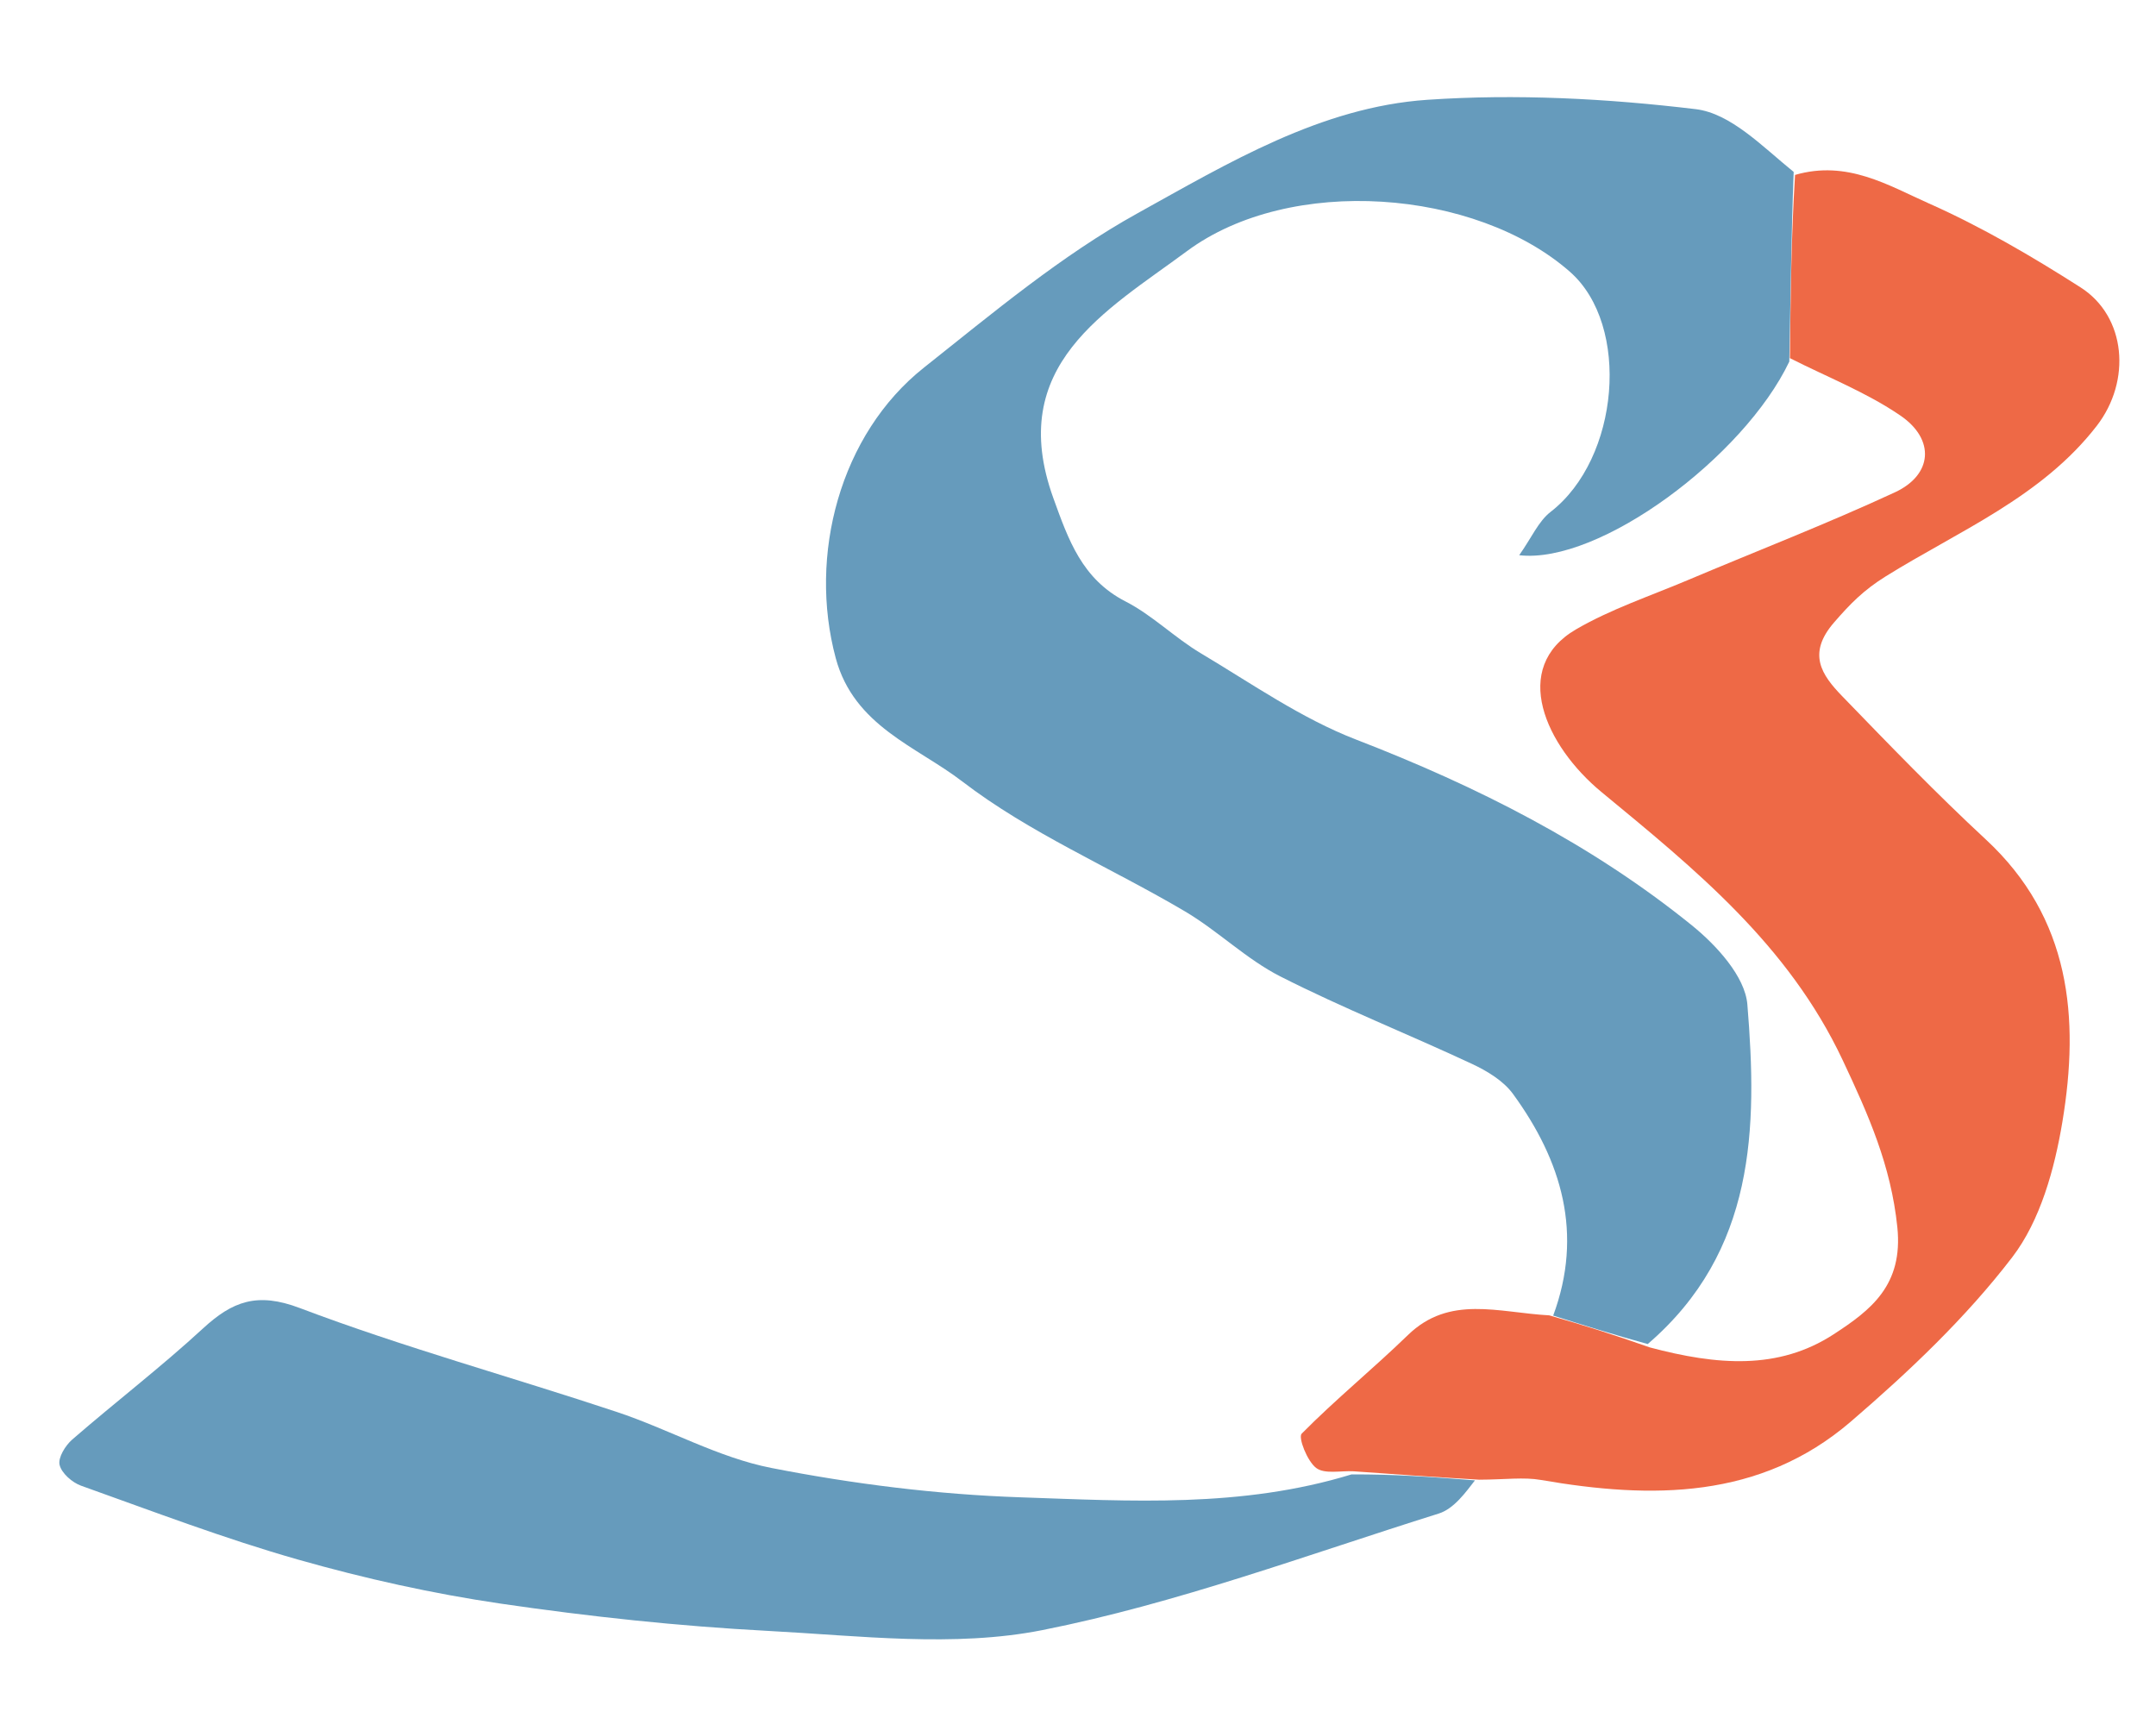
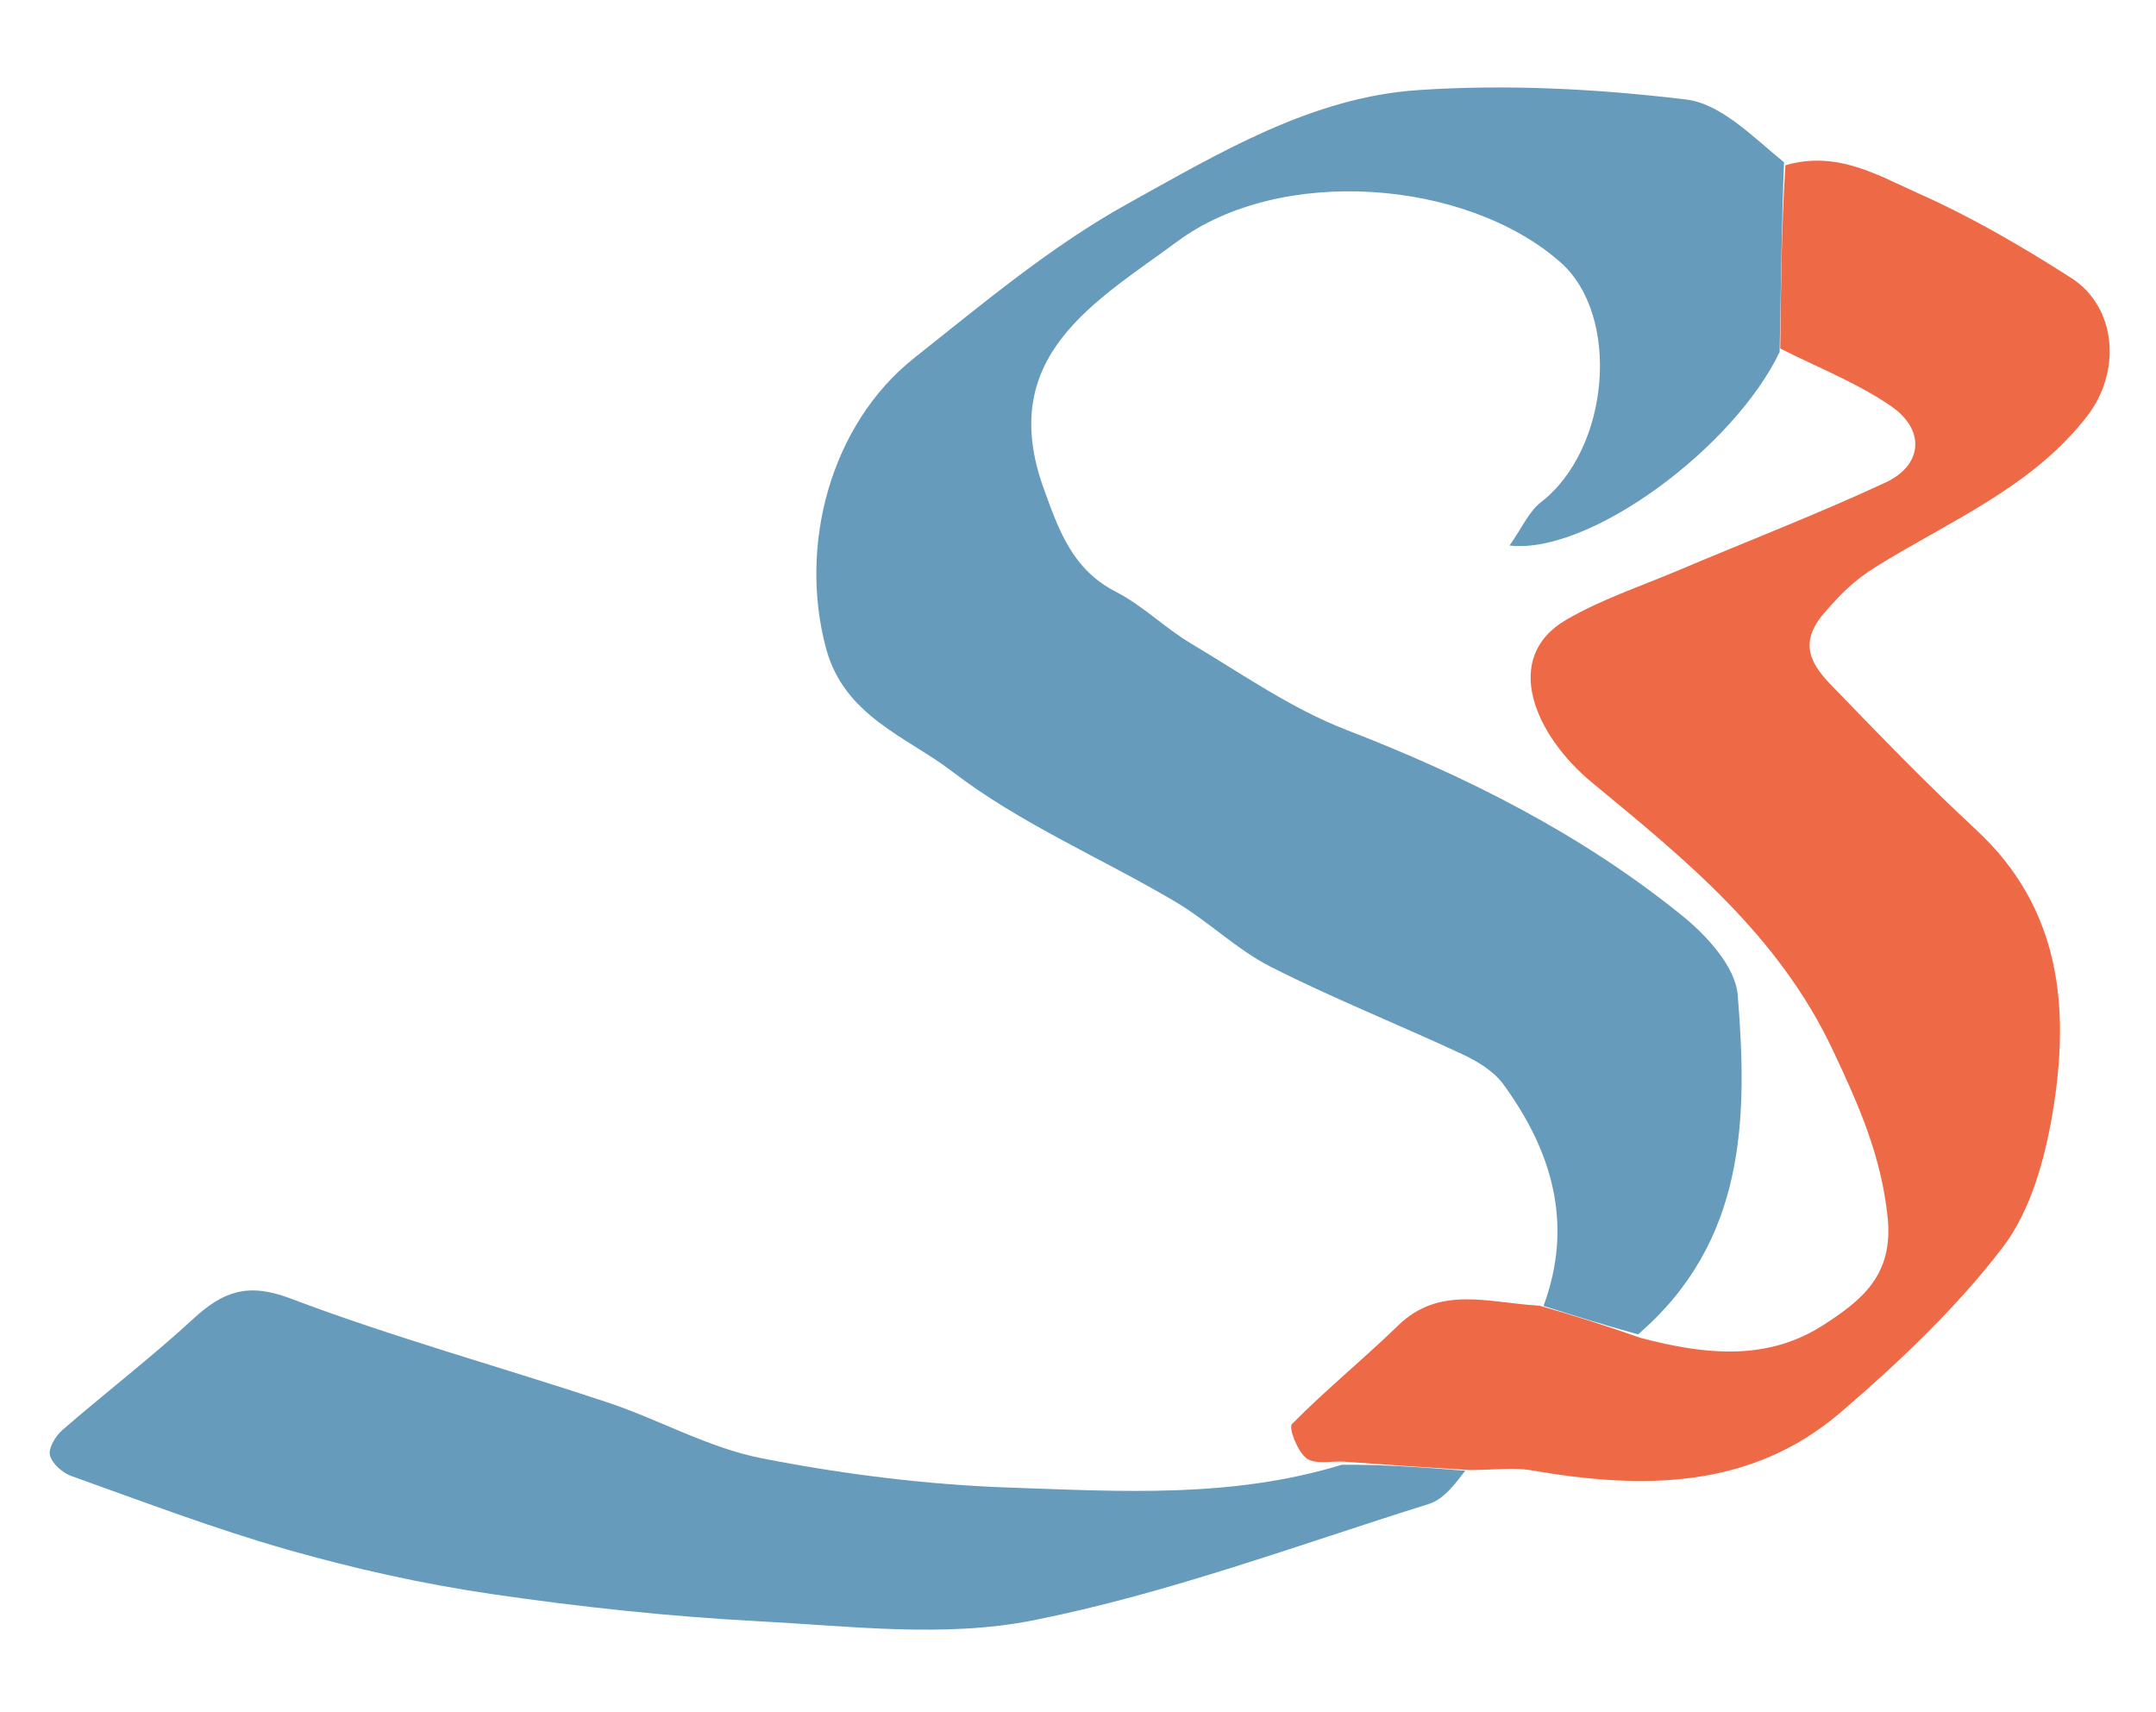
- <svg xmlns="http://www.w3.org/2000/svg" version="1.1" id="Layer_1" x="0px" y="0px" width="100%" viewBox="0 0 223 177" enable-background="new 0 0 223 177" xml:space="preserve">
-   <path fill="#000000" opacity="0" stroke="none" d=" M140,178   C93.333,178 47.167,178 1,178   C1,119 1,60 1,1   C75.333,1 149.667,1 224,1   C224,60 224,119 224,178   C196.167,178 168.333,178 140,178  M153.891,153.027   C155.722,153.024 157.599,152.753 159.376,153.062   C170.844,155.054 182.07,155.075 191.437,147.026   C197.454,141.855 203.334,136.289 208.132,130.025   C211.039,126.23 212.51,120.889 213.318,116.025   C215.106,105.262 214.179,94.956 205.395,86.818   C200.268,82.068 195.406,77.025 190.542,72.001   C188.41,69.799 186.896,67.61 189.704,64.373   C191.36,62.464 192.737,61.047 195.039,59.613   C202.598,54.905 211.178,51.413 216.877,44.037   C220.463,39.395 219.927,32.743 215.197,29.722   C210.163,26.507 204.951,23.459 199.505,21.038   C195.307,19.172 191.051,16.525 185.715,17.216   C182.283,15.152 179.016,11.725 175.388,11.289   C166.215,10.187 156.83,9.693 147.623,10.322   C136.632,11.073 127.038,16.861 117.663,22.055   C109.767,26.428 102.687,32.371 95.565,38.02   C86.872,44.916 83.581,57.446 86.444,68.071   C88.337,75.097 94.835,77.217 99.517,80.811   C106.508,86.177 114.88,89.724 122.545,94.247   C125.974,96.271 128.904,99.197 132.429,100.987   C138.892,104.269 145.658,106.951 152.232,110.024   C153.805,110.759 155.496,111.775 156.487,113.132   C161.542,120.058 163.787,127.602 159.832,136.013   C154.963,135.75 149.93,133.899 145.623,138.078   C142.037,141.559 138.143,144.724 134.635,148.276   C134.254,148.662 135.205,151.12 136.137,151.823   C137.012,152.484 138.681,152.094 139.566,152.817   C128.389,155.981 116.919,155.243 105.57,154.859   C96.936,154.567 88.25,153.481 79.77,151.819   C74.283,150.744 69.182,147.82 63.805,146.032   C52.885,142.399 41.753,139.35 31.003,135.28   C26.593,133.611 24.041,134.588 20.981,137.406   C16.639,141.405 11.936,145.009 7.473,148.881   C6.761,149.499 5.987,150.756 6.163,151.501   C6.365,152.363 7.464,153.328 8.385,153.657   C15.831,156.313 23.238,159.141 30.832,161.299   C37.711,163.255 44.753,164.824 51.826,165.859   C60.967,167.196 70.192,168.186 79.415,168.673   C88.881,169.173 98.69,170.402 107.81,168.593   C121.727,165.833 135.202,160.801 148.805,156.54   C150.399,156.041 151.611,154.321 153.891,153.027  z" />
-   <path fill="#669BBC" opacity="1" stroke="none" d=" M160.65,136.065   C163.787,127.602 161.542,120.058 156.487,113.132   C155.496,111.775 153.805,110.759 152.232,110.024   C145.658,106.951 138.892,104.269 132.429,100.987   C128.904,99.197 125.974,96.271 122.545,94.247   C114.88,89.724 106.508,86.177 99.517,80.811   C94.835,77.217 88.337,75.097 86.444,68.071   C83.581,57.446 86.872,44.916 95.565,38.02   C102.687,32.371 109.767,26.428 117.663,22.055   C127.038,16.861 136.632,11.073 147.623,10.322   C156.83,9.693 166.215,10.187 175.388,11.289   C179.016,11.725 182.283,15.152 185.524,17.783   C185.267,24.58 185.201,30.81 185.071,37.398   C180.363,47.277 165.42,58.382 157.135,57.422   C158.424,55.598 159.128,53.91 160.385,52.938   C167.504,47.433 168.689,33.651 162.382,28.109   C152.634,19.542 133.448,18.06 122.767,25.976   C114.459,32.133 103.982,37.766 108.95,51.516   C110.506,55.824 111.916,59.897 116.416,62.204   C119.194,63.628 121.496,65.951 124.197,67.56   C129.461,70.696 134.592,74.298 140.25,76.484   C152.763,81.319 164.582,87.279 175.002,95.709   C177.537,97.761 180.496,100.99 180.734,103.886   C181.784,116.661 181.584,129.417 170.426,139.008   C166.896,138.032 163.773,137.048 160.65,136.065  z" />
-   <path fill="#EE6946" opacity="1" stroke="none" d=" M185.134,37.041   C185.201,30.81 185.267,24.58 185.666,18.091   C191.051,16.525 195.307,19.172 199.505,21.038   C204.951,23.459 210.163,26.507 215.197,29.722   C219.927,32.743 220.463,39.395 216.877,44.037   C211.178,51.413 202.598,54.905 195.039,59.613   C192.737,61.047 191.36,62.464 189.704,64.373   C186.896,67.61 188.41,69.799 190.542,72.001   C195.406,77.025 200.268,82.068 205.395,86.818   C214.179,94.956 215.106,105.262 213.318,116.025   C212.51,120.889 211.039,126.23 208.132,130.025   C203.334,136.289 197.454,141.855 191.437,147.026   C182.07,155.075 170.844,155.054 159.376,153.062   C157.599,152.753 155.722,153.024 153.005,153.035   C148.079,152.751 144.04,152.459 140,152.167   C138.681,152.094 137.012,152.484 136.137,151.823   C135.205,151.12 134.254,148.662 134.635,148.276   C138.143,144.724 142.037,141.559 145.623,138.078   C149.93,133.899 154.963,135.75 160.241,136.039   C163.773,137.048 166.896,138.032 170.648,139.356   C177.597,141.204 183.935,141.719 189.651,138.003   C193.499,135.502 196.866,132.927 196.246,126.919   C195.587,120.538 193.265,115.316 190.587,109.632   C184.961,97.691 175.326,89.903 165.646,81.917   C159.858,77.142 156.179,69.066 163.015,65.089   C166.612,62.996 170.651,61.655 174.511,60.023   C181.677,56.993 188.944,54.185 195.999,50.916   C199.88,49.118 200.186,45.459 196.57,42.984   C193.051,40.575 188.969,38.989 185.134,37.041  z" />
-   <path fill="#669BBC" opacity="1" stroke="none" d=" M139.783,152.492   C144.04,152.459 148.079,152.751 152.559,153.105   C151.611,154.321 150.399,156.041 148.805,156.54   C135.202,160.801 121.727,165.833 107.81,168.593   C98.69,170.402 88.881,169.173 79.415,168.673   C70.192,168.186 60.967,167.196 51.826,165.859   C44.753,164.824 37.711,163.255 30.832,161.299   C23.238,159.141 15.831,156.313 8.385,153.657   C7.464,153.328 6.365,152.363 6.163,151.501   C5.987,150.756 6.761,149.499 7.473,148.881   C11.936,145.009 16.639,141.405 20.981,137.406   C24.041,134.588 26.593,133.611 31.003,135.28   C41.753,139.35 52.885,142.399 63.805,146.032   C69.182,147.82 74.283,150.744 79.77,151.819   C88.25,153.481 96.936,154.567 105.57,154.859   C116.919,155.243 128.389,155.981 139.783,152.492  z" />
-   <path fill="#000000" opacity="0" stroke="none" d=" M185.071,37.398   C188.969,38.989 193.051,40.575 196.57,42.984   C200.186,45.459 199.88,49.118 195.999,50.916   C188.944,54.185 181.677,56.993 174.511,60.023   C170.651,61.655 166.612,62.996 163.015,65.089   C156.179,69.066 159.858,77.142 165.646,81.917   C175.326,89.903 184.961,97.691 190.587,109.632   C193.265,115.316 195.587,120.538 196.246,126.919   C196.866,132.927 193.499,135.502 189.651,138.003   C183.935,141.719 177.597,141.204 171.055,139.348   C181.584,129.417 181.784,116.661 180.734,103.886   C180.496,100.99 177.537,97.761 175.002,95.709   C164.582,87.279 152.763,81.319 140.25,76.484   C134.592,74.298 129.461,70.696 124.197,67.56   C121.496,65.951 119.194,63.628 116.416,62.204   C111.916,59.897 110.506,55.824 108.95,51.516   C103.982,37.766 114.459,32.133 122.767,25.976   C133.448,18.06 152.634,19.542 162.382,28.109   C168.689,33.651 167.504,47.433 160.385,52.938   C159.128,53.91 158.424,55.598 157.135,57.422   C165.42,58.382 180.363,47.277 185.071,37.398  z" />
+ <svg xmlns="http://www.w3.org/2000/svg" id="a" data-name="Layer 1" viewBox="0 0 223 177">
+   <path d="M139,177H0C0,118,0,59,0,0c74.333,0,148.667,0,223,0,0,59,0,118,0,177-27.833,0-55.667,0-84,0M152.891,152.027c1.831-.003,3.708-.273,5.485.035,11.468,1.992,22.694,2.013,32.061-6.036,6.017-5.171,11.897-10.737,16.695-17.001,2.907-3.795,4.378-9.136,5.186-14,1.788-10.762.861-21.069-7.923-29.207-5.127-4.75-9.989-9.793-14.853-14.817-2.132-2.202-3.646-4.391-.838-7.628,1.656-1.909,3.033-3.326,5.336-4.76,7.558-4.708,16.139-8.199,21.838-15.576,3.586-4.642,3.05-11.294-1.68-14.314-5.034-3.215-10.246-6.263-15.692-8.684-4.198-1.867-8.454-4.513-13.791-3.822-3.431-2.065-6.699-5.492-10.327-5.928-9.173-1.102-18.558-1.596-27.765-.967-10.991.751-20.585,6.539-29.961,11.732-7.896,4.374-14.975,10.316-22.098,15.966-8.693,6.895-11.984,19.425-9.121,30.051,1.893,7.026,8.391,9.146,13.073,12.74,6.992,5.367,15.363,8.913,23.028,13.436,3.429,2.023,6.359,4.95,9.884,6.74,6.463,3.282,13.229,5.964,19.803,9.037,1.573.735,3.264,1.75,4.255,3.108,5.055,6.926,7.3,14.47,3.345,22.881-4.869-.263-9.902-2.114-14.209,2.065-3.586,3.48-7.481,6.646-10.989,10.198-.381.385.57,2.844,1.502,3.547.875.661,2.544.271,3.429.993-11.177,3.164-22.647,2.426-33.996,2.042-8.634-.292-17.32-1.378-25.8-3.04-5.487-1.075-10.588-3.999-15.964-5.787-10.92-3.633-22.053-6.682-32.802-10.751-4.411-1.67-6.962-.692-10.022,2.126-4.342,3.998-9.045,7.603-13.508,11.475-.712.618-1.486,1.875-1.311,2.62.203.862,1.302,1.827,2.222,2.156,7.446,2.657,14.853,5.484,22.447,7.643,6.879,1.955,13.921,3.525,20.994,4.559,9.141,1.337,18.365,2.327,27.588,2.814,9.467.5,19.275,1.729,28.395-.08,13.918-2.761,27.393-7.792,40.995-12.053,1.594-.499,2.806-2.219,5.086-3.514Z" style="fill: rgba(0, 0, 0, 0); stroke-width: 0px;" />
+   <path d="M159.65,135.065c3.136-8.463.891-16.007-4.163-22.933-.991-1.358-2.682-2.373-4.255-3.108-6.574-3.073-13.339-5.755-19.803-9.037-3.525-1.79-6.455-4.717-9.884-6.74-7.665-4.523-16.036-8.07-23.028-13.436-4.682-3.593-11.179-5.713-13.073-12.74-2.863-10.625.428-23.155,9.121-30.051,7.122-5.65,14.202-11.592,22.098-15.966,9.375-5.193,18.97-10.982,29.961-11.732,9.207-.629,18.592-.135,27.765.967,3.627.436,6.895,3.863,10.136,6.494-.257,6.797-.323,13.027-.453,19.615-4.708,9.878-19.651,20.984-27.936,20.024,1.289-1.824,1.993-3.512,3.25-4.484,7.119-5.505,8.303-19.287,1.997-24.829-9.748-8.567-28.935-10.049-39.616-2.133-8.307,6.157-18.784,11.79-13.817,25.54,1.556,4.308,2.966,8.381,7.466,10.688,2.778,1.424,5.08,3.747,7.781,5.356,5.265,3.136,10.395,6.738,16.053,8.924,12.512,4.835,24.332,10.795,34.751,19.225,2.535,2.051,5.494,5.281,5.732,8.177,1.05,12.775.85,25.531-10.308,35.122-3.53-.976-6.653-1.959-9.776-2.943Z" style="fill: #669bbc; stroke-width: 0px;" />
+   <path d="M184.134,36.041c.066-6.23.132-12.461.532-18.949,5.385-1.566,9.641,1.08,13.839,2.947,5.446,2.421,10.658,5.469,15.692,8.684,4.729,3.021,5.266,9.672,1.68,14.314-5.699,7.377-14.28,10.869-21.838,15.576-2.303,1.434-3.679,2.851-5.336,4.76-2.808,3.237-1.294,5.426.838,7.628,4.865,5.024,9.726,10.067,14.853,14.817,8.784,8.138,9.711,18.444,7.923,29.207-.808,4.864-2.279,10.206-5.186,14-4.799,6.264-10.678,11.83-16.695,17.001-9.367,8.049-20.593,8.028-32.061,6.036-1.777-.309-3.654-.038-6.371-.027-4.926-.284-8.965-.576-13.005-.868-1.32-.072-2.988.317-3.864-.343-.932-.704-1.883-3.162-1.502-3.547,3.508-3.552,7.403-6.717,10.989-10.198,4.306-4.18,9.339-2.329,14.618-2.039,3.532,1.009,6.655,1.993,10.407,3.317,6.949,1.848,13.287,2.363,19.003-1.353,3.848-2.501,7.215-5.077,6.595-11.084-.659-6.381-2.981-11.603-5.659-17.287-5.626-11.941-15.262-19.729-24.941-27.715-5.788-4.775-9.467-12.851-2.631-16.828,3.597-2.093,7.636-3.434,11.496-5.066,7.166-3.03,14.433-5.838,21.488-9.107,3.881-1.798,4.187-5.458.571-7.932-3.519-2.409-7.601-3.996-11.436-5.943Z" style="fill: #ee6946; stroke-width: 0px;" />
+   <path d="M138.783,151.492c4.257-.033,8.296.259,12.776.613-.949,1.216-2.16,2.936-3.755,3.435-13.602,4.261-27.077,9.292-40.995,12.053-9.12,1.809-18.928.58-28.395.08-9.223-.487-18.448-1.477-27.588-2.814-7.073-1.035-14.115-2.604-20.994-4.559-7.594-2.159-15.002-4.986-22.447-7.643-.921-.329-2.02-1.294-2.222-2.156-.175-.745.598-2.002,1.311-2.62,4.463-3.872,9.166-7.476,13.508-11.475,3.061-2.818,5.612-3.796,10.022-2.126,10.75,4.07,21.882,7.118,32.802,10.751,5.376,1.789,10.477,4.712,15.964,5.787,8.481,1.662,17.166,2.748,25.8,3.04,11.349.384,22.819,1.122,34.213-2.367Z" style="fill: #669bbc; stroke-width: 0px;" />
+   <path d="M184.071,36.398c3.898,1.59,7.98,3.177,11.499,5.586,3.616,2.475,3.31,6.134-.571,7.932-7.055,3.268-14.322,6.077-21.488,9.107-3.86,1.632-7.899,2.973-11.496,5.066-6.836,3.977-3.156,12.053,2.631,16.828,9.679,7.986,19.315,15.774,24.941,27.715,2.678,5.684,5,10.906,5.659,17.287.62,6.008-2.747,8.583-6.595,11.084-5.716,3.716-12.054,3.201-18.596,1.345,10.529-9.931,10.729-22.687,9.679-35.462-.238-2.896-3.197-6.125-5.732-8.177-10.42-8.43-22.239-14.39-34.751-19.225-5.658-2.186-10.789-5.788-16.053-8.924-2.701-1.609-5.003-3.932-7.781-5.356-4.5-2.307-5.91-6.38-7.466-10.688-4.968-13.75,5.509-19.383,13.817-25.54,10.681-7.916,29.867-6.434,39.616,2.133,6.306,5.542,5.122,19.324-1.997,24.829-1.257.972-1.961,2.66-3.25,4.484,8.285.96,23.228-10.145,27.936-20.024Z" style="fill: rgba(0, 0, 0, 0); stroke-width: 0px;" />
</svg>
